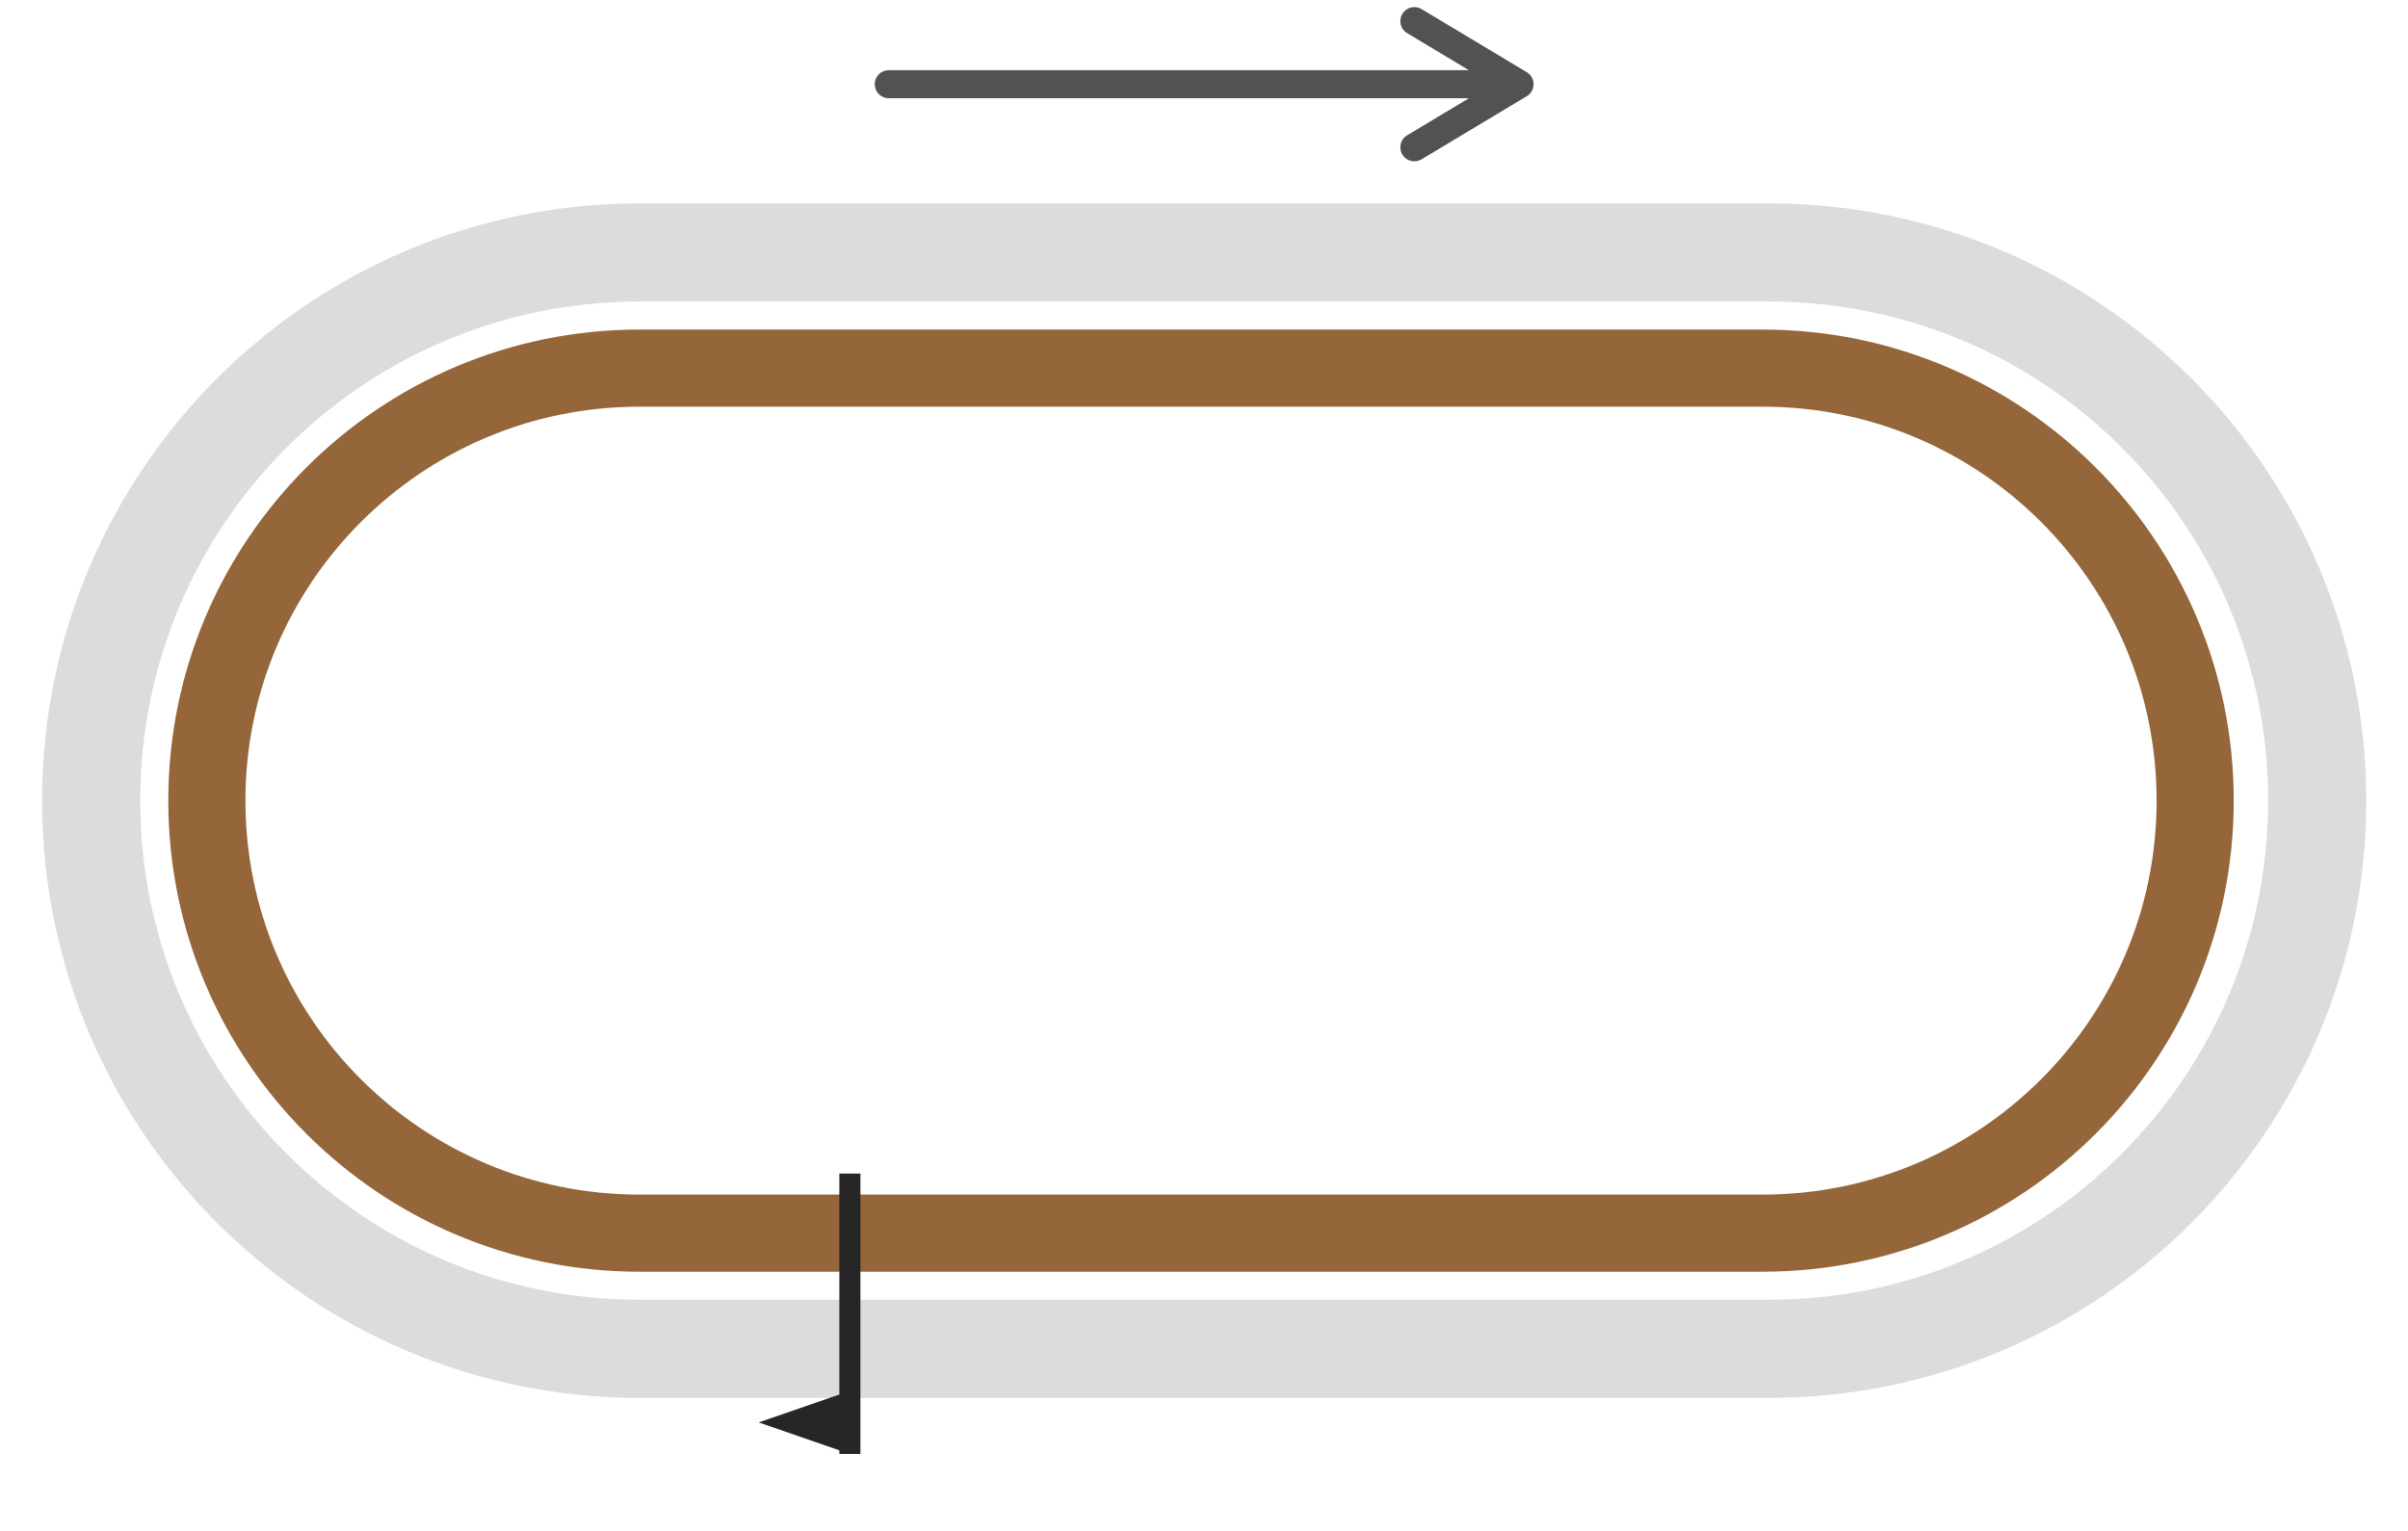
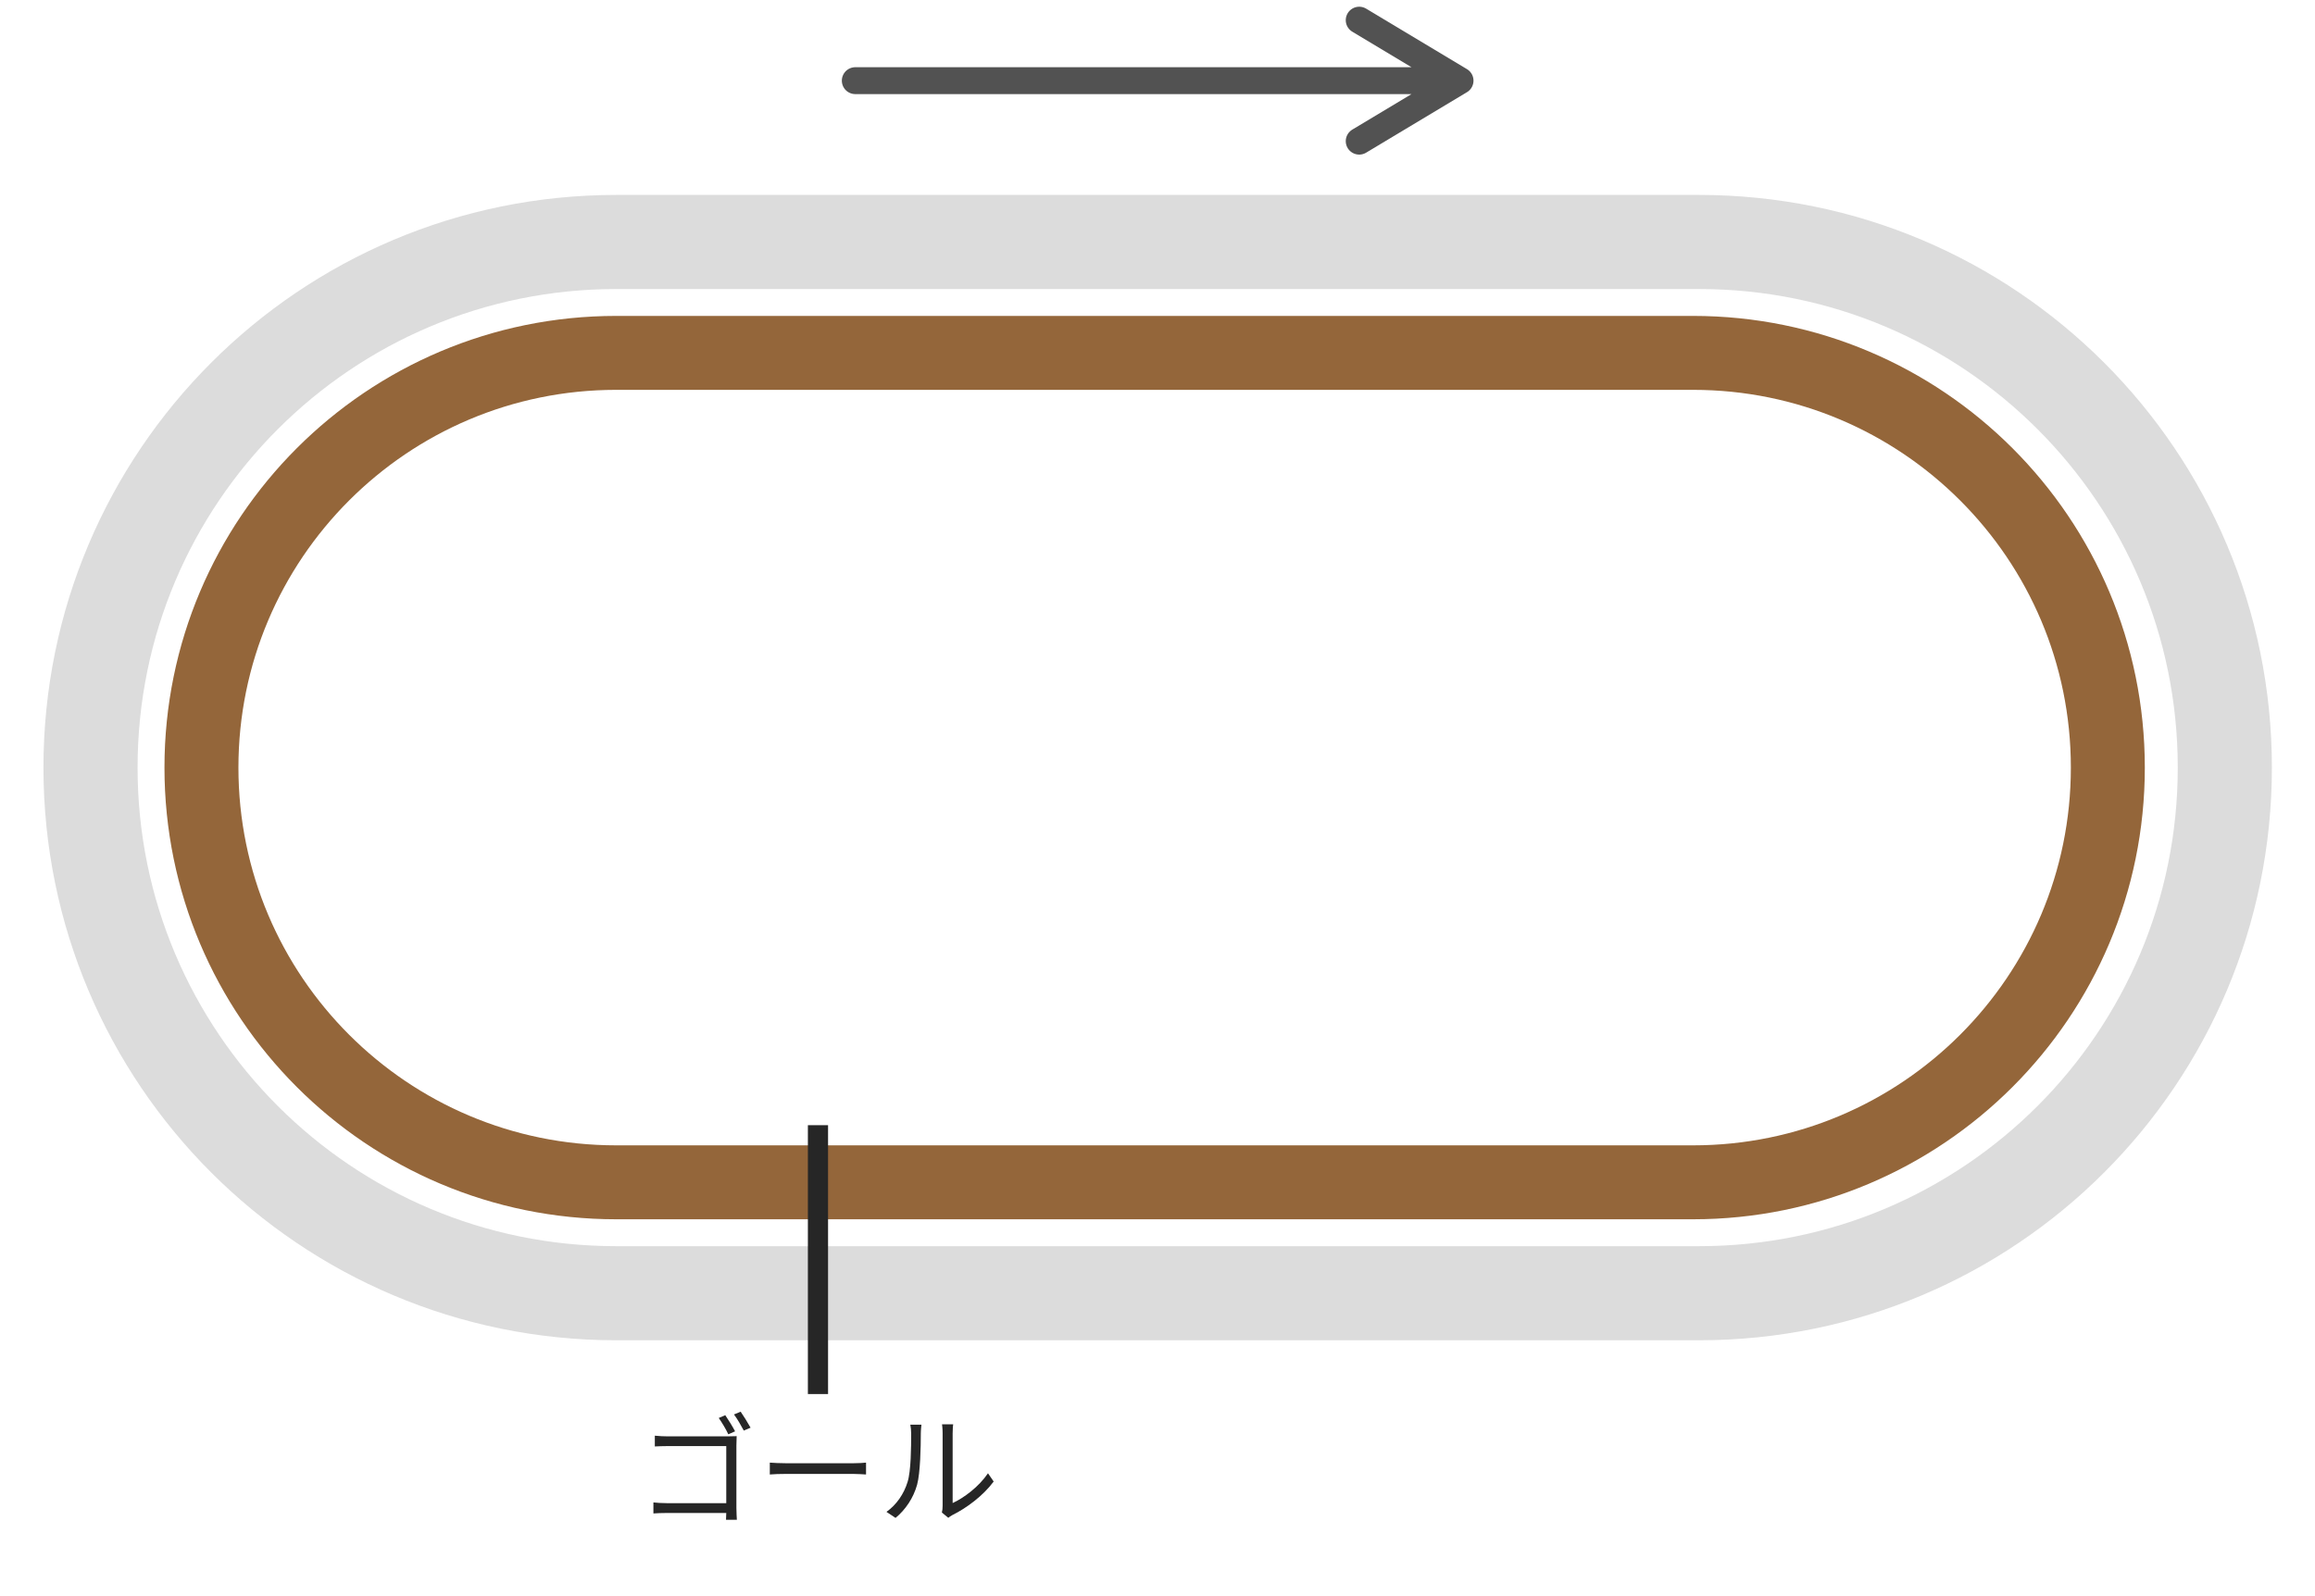
- <svg xmlns="http://www.w3.org/2000/svg" width="206" height="131" viewBox="-242.4 -228.4 686.8 436.7">
+ <svg xmlns="http://www.w3.org/2000/svg" width="206" height="142" viewBox="-242.4 -228.4 686.8 474.7">
  <g transform="scale(-1 1)">
    <path d="M-262.1 156.4L60 156.4A156.4 156.4 0 0 0 60 -156.4L-262.1 -156.4A156.4 156.4 0 0 0 -262.1 156.4Z" fill="none" stroke="#dcdcdc" stroke-width="28" />
    <path d="M-260.3 123.4L60 123.4A123.4 123.4 0 0 0 60 -123.4L-260.3 -123.4A123.4 123.4 0 0 0 -260.3 123.4Z" fill="none" stroke="#94663a" stroke-width="22" />
    <path d="M-11.1 -204.4H-191M-161 -222.4L-191 -204.4L-161 -186.4" fill="none" stroke="#525252" stroke-width="8" stroke-linecap="round" stroke-linejoin="round" />
    <path d="M0 106.4V186.4" stroke="#262626" stroke-width="6" />
-     <path d="M0 186.4l26 -9l-26 -9Z" fill="#262626" />
  </g>
+   <text x="0" y="222.4" font-size="36" text-anchor="middle" fill="#262626" font-family="sans-serif">ゴール</text>
</svg>
